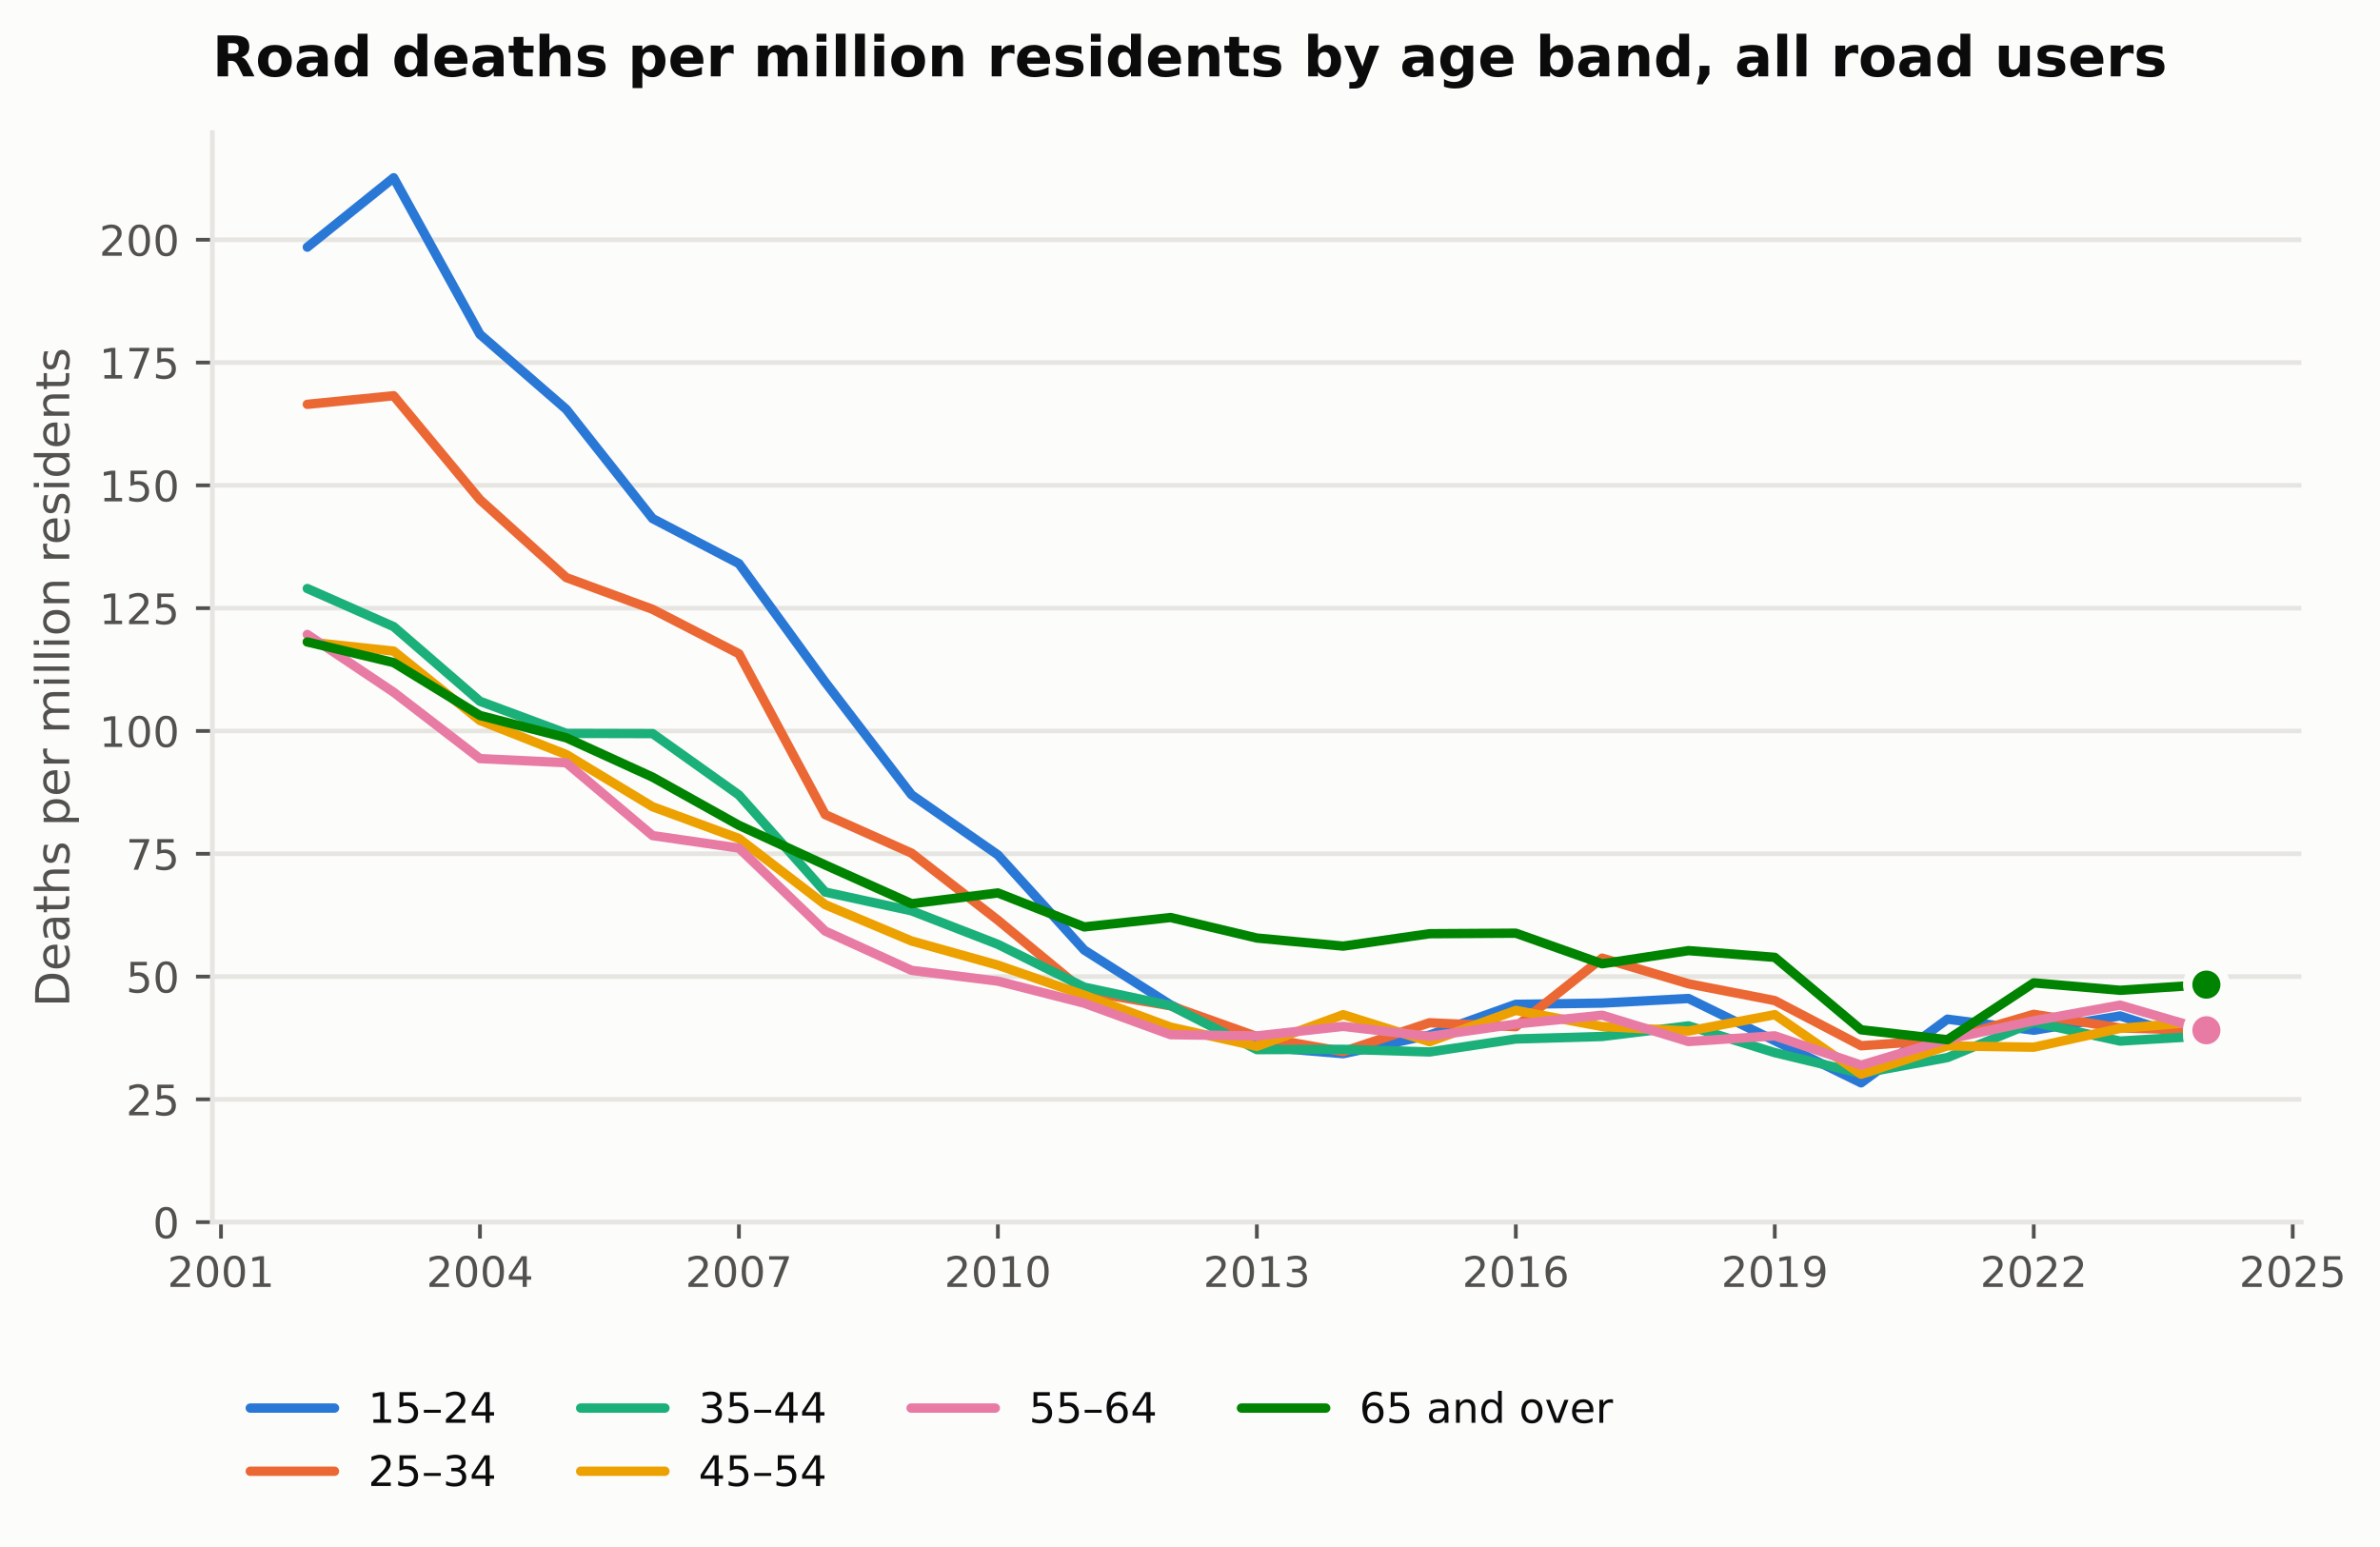
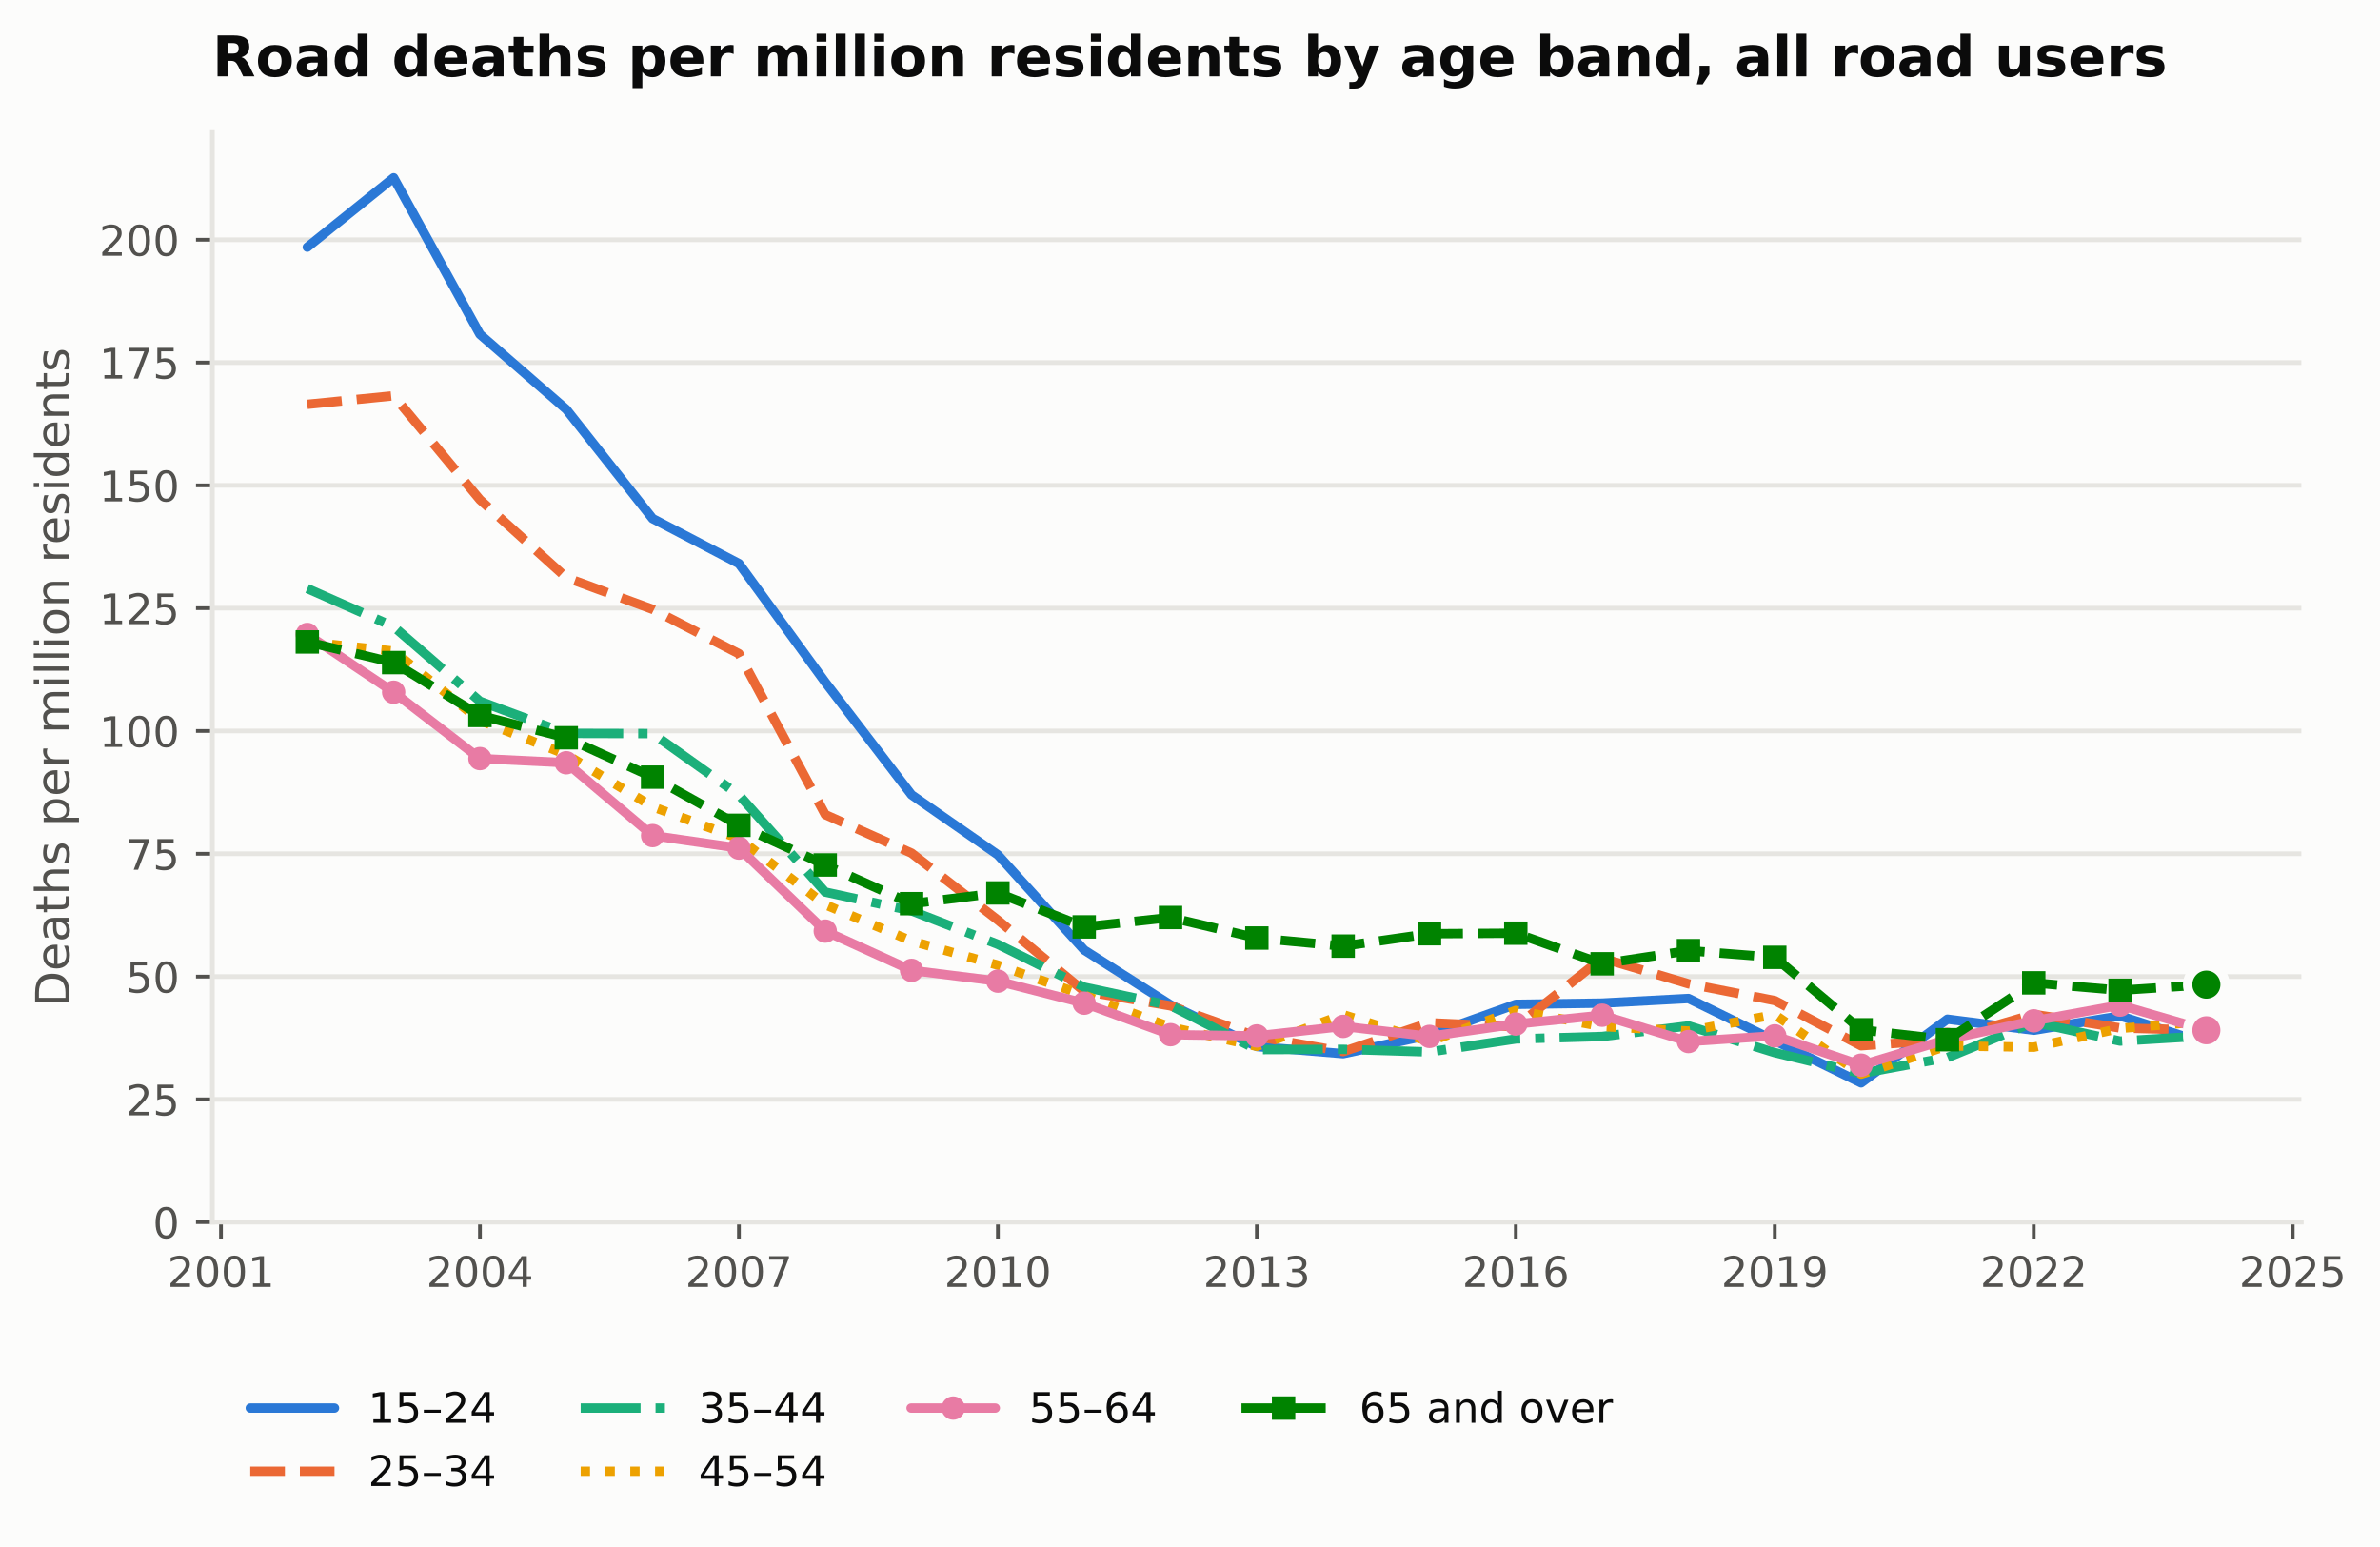
<svg xmlns="http://www.w3.org/2000/svg" xmlns:xlink="http://www.w3.org/1999/xlink" width="508.587pt" height="330.509pt" viewBox="0 0 508.587 330.509" version="1.1">
  <defs>
    <style type="text/css">*{stroke-linejoin: round; stroke-linecap: butt}</style>
  </defs>
  <g id="figure_1">
    <g id="patch_1">
      <path d="M 0 330.509  L 508.587 330.509  L 508.587 0  L 0 0  z " style="fill: #fcfcfb" />
    </g>
    <g id="axes_1">
      <g id="patch_2">
        <path d="M 45.38 261.166  L 491.78 261.166  L 491.78 28.318  L 45.38 28.318  z " style="fill: #fcfcfb" />
      </g>
      <g id="matplotlib.axis_1">
        <g id="xtick_1">
          <g id="line2d_1">
            <defs>
              <path id="m3a9c350e79" d="M 0 0  L 0 3.5  " style="stroke: #52514e; stroke-width: 0.8" />
            </defs>
            <g>
              <use xlink:href="#m3a9c350e79" x="47.224" y="261.166" style="fill: #52514e; stroke: #52514e; stroke-width: 0.8" />
            </g>
          </g>
          <g id="text_1">
            <text style="font-size: 9px; font-family: 'DejaVu Sans', 'Bitstream Vera Sans', 'Computer Modern Sans Serif', 'Lucida Grande', 'Verdana', 'Geneva', 'Lucid', 'Arial', 'Helvetica', 'Avant Garde', sans-serif; text-anchor: middle; fill: #52514e" x="47.224" y="275.004" transform="rotate(-0 47.22416 275.004)">2001</text>
          </g>
        </g>
        <g id="xtick_2">
          <g id="line2d_2">
            <g>
              <use xlink:href="#m3a9c350e79" x="102.563" y="261.166" style="fill: #52514e; stroke: #52514e; stroke-width: 0.8" />
            </g>
          </g>
          <g id="text_2">
            <text style="font-size: 9px; font-family: 'DejaVu Sans', 'Bitstream Vera Sans', 'Computer Modern Sans Serif', 'Lucida Grande', 'Verdana', 'Geneva', 'Lucid', 'Arial', 'Helvetica', 'Avant Garde', sans-serif; text-anchor: middle; fill: #52514e" x="102.563" y="275.004" transform="rotate(-0 102.563 275.004)">2004</text>
          </g>
        </g>
        <g id="xtick_3">
          <g id="line2d_3">
            <g>
              <use xlink:href="#m3a9c350e79" x="157.902" y="261.166" style="fill: #52514e; stroke: #52514e; stroke-width: 0.8" />
            </g>
          </g>
          <g id="text_3">
            <text style="font-size: 9px; font-family: 'DejaVu Sans', 'Bitstream Vera Sans', 'Computer Modern Sans Serif', 'Lucida Grande', 'Verdana', 'Geneva', 'Lucid', 'Arial', 'Helvetica', 'Avant Garde', sans-serif; text-anchor: middle; fill: #52514e" x="157.902" y="275.004" transform="rotate(-0 157.9018 275.004)">2007</text>
          </g>
        </g>
        <g id="xtick_4">
          <g id="line2d_4">
            <g>
              <use xlink:href="#m3a9c350e79" x="213.241" y="261.166" style="fill: #52514e; stroke: #52514e; stroke-width: 0.8" />
            </g>
          </g>
          <g id="text_4">
            <text style="font-size: 9px; font-family: 'DejaVu Sans', 'Bitstream Vera Sans', 'Computer Modern Sans Serif', 'Lucida Grande', 'Verdana', 'Geneva', 'Lucid', 'Arial', 'Helvetica', 'Avant Garde', sans-serif; text-anchor: middle; fill: #52514e" x="213.241" y="275.004" transform="rotate(-0 213.2407 275.004)">2010</text>
          </g>
        </g>
        <g id="xtick_5">
          <g id="line2d_5">
            <g>
              <use xlink:href="#m3a9c350e79" x="268.58" y="261.166" style="fill: #52514e; stroke: #52514e; stroke-width: 0.8" />
            </g>
          </g>
          <g id="text_5">
            <text style="font-size: 9px; font-family: 'DejaVu Sans', 'Bitstream Vera Sans', 'Computer Modern Sans Serif', 'Lucida Grande', 'Verdana', 'Geneva', 'Lucid', 'Arial', 'Helvetica', 'Avant Garde', sans-serif; text-anchor: middle; fill: #52514e" x="268.58" y="275.004" transform="rotate(-0 268.5795 275.004)">2013</text>
          </g>
        </g>
        <g id="xtick_6">
          <g id="line2d_6">
            <g>
              <use xlink:href="#m3a9c350e79" x="323.918" y="261.166" style="fill: #52514e; stroke: #52514e; stroke-width: 0.8" />
            </g>
          </g>
          <g id="text_6">
            <text style="font-size: 9px; font-family: 'DejaVu Sans', 'Bitstream Vera Sans', 'Computer Modern Sans Serif', 'Lucida Grande', 'Verdana', 'Geneva', 'Lucid', 'Arial', 'Helvetica', 'Avant Garde', sans-serif; text-anchor: middle; fill: #52514e" x="323.918" y="275.004" transform="rotate(-0 323.9184 275.004)">2016</text>
          </g>
        </g>
        <g id="xtick_7">
          <g id="line2d_7">
            <g>
              <use xlink:href="#m3a9c350e79" x="379.257" y="261.166" style="fill: #52514e; stroke: #52514e; stroke-width: 0.8" />
            </g>
          </g>
          <g id="text_7">
            <text style="font-size: 9px; font-family: 'DejaVu Sans', 'Bitstream Vera Sans', 'Computer Modern Sans Serif', 'Lucida Grande', 'Verdana', 'Geneva', 'Lucid', 'Arial', 'Helvetica', 'Avant Garde', sans-serif; text-anchor: middle; fill: #52514e" x="379.257" y="275.004" transform="rotate(-0 379.2572 275.004)">2019</text>
          </g>
        </g>
        <g id="xtick_8">
          <g id="line2d_8">
            <g>
              <use xlink:href="#m3a9c350e79" x="434.596" y="261.166" style="fill: #52514e; stroke: #52514e; stroke-width: 0.8" />
            </g>
          </g>
          <g id="text_8">
            <text style="font-size: 9px; font-family: 'DejaVu Sans', 'Bitstream Vera Sans', 'Computer Modern Sans Serif', 'Lucida Grande', 'Verdana', 'Geneva', 'Lucid', 'Arial', 'Helvetica', 'Avant Garde', sans-serif; text-anchor: middle; fill: #52514e" x="434.596" y="275.004" transform="rotate(-0 434.5961 275.004)">2022</text>
          </g>
        </g>
        <g id="xtick_9">
          <g id="line2d_9">
            <g>
              <use xlink:href="#m3a9c350e79" x="489.935" y="261.166" style="fill: #52514e; stroke: #52514e; stroke-width: 0.8" />
            </g>
          </g>
          <g id="text_9">
            <text style="font-size: 9px; font-family: 'DejaVu Sans', 'Bitstream Vera Sans', 'Computer Modern Sans Serif', 'Lucida Grande', 'Verdana', 'Geneva', 'Lucid', 'Arial', 'Helvetica', 'Avant Garde', sans-serif; text-anchor: middle; fill: #52514e" x="489.935" y="275.004" transform="rotate(-0 489.9349 275.004)">2025</text>
          </g>
        </g>
      </g>
      <g id="matplotlib.axis_2">
        <g id="ytick_1">
          <g id="line2d_10">
            <path d="M 45.38 261.166  L 491.78 261.166  " clip-path="url(#p0902299a5e)" style="fill: none; stroke: #e6e5e1; stroke-linecap: round" />
          </g>
          <g id="line2d_11">
            <defs>
              <path id="mdd3c75259f" d="M 0 0  L -3.5 0  " style="stroke: #52514e; stroke-width: 0.8" />
            </defs>
            <g>
              <use xlink:href="#mdd3c75259f" x="45.38" y="261.166" style="fill: #52514e; stroke: #52514e; stroke-width: 0.8" />
            </g>
          </g>
          <g id="text_10">
            <text style="font-size: 9px; font-family: 'DejaVu Sans', 'Bitstream Vera Sans', 'Computer Modern Sans Serif', 'Lucida Grande', 'Verdana', 'Geneva', 'Lucid', 'Arial', 'Helvetica', 'Avant Garde', sans-serif; text-anchor: end; fill: #52514e" x="38.38" y="264.585" transform="rotate(-0 38.37953 264.5851)">0</text>
          </g>
        </g>
        <g id="ytick_2">
          <g id="line2d_12">
            <path d="M 45.38 234.925  L 491.78 234.925  " clip-path="url(#p0902299a5e)" style="fill: none; stroke: #e6e5e1; stroke-linecap: round" />
          </g>
          <g id="line2d_13">
            <g>
              <use xlink:href="#mdd3c75259f" x="45.38" y="234.925" style="fill: #52514e; stroke: #52514e; stroke-width: 0.8" />
            </g>
          </g>
          <g id="text_11">
            <text style="font-size: 9px; font-family: 'DejaVu Sans', 'Bitstream Vera Sans', 'Computer Modern Sans Serif', 'Lucida Grande', 'Verdana', 'Geneva', 'Lucid', 'Arial', 'Helvetica', 'Avant Garde', sans-serif; text-anchor: end; fill: #52514e" x="38.38" y="238.344" transform="rotate(-0 38.37953 238.3439)">25</text>
          </g>
        </g>
        <g id="ytick_3">
          <g id="line2d_14">
            <path d="M 45.38 208.684  L 491.78 208.684  " clip-path="url(#p0902299a5e)" style="fill: none; stroke: #e6e5e1; stroke-linecap: round" />
          </g>
          <g id="line2d_15">
            <g>
              <use xlink:href="#mdd3c75259f" x="45.38" y="208.684" style="fill: #52514e; stroke: #52514e; stroke-width: 0.8" />
            </g>
          </g>
          <g id="text_12">
            <text style="font-size: 9px; font-family: 'DejaVu Sans', 'Bitstream Vera Sans', 'Computer Modern Sans Serif', 'Lucida Grande', 'Verdana', 'Geneva', 'Lucid', 'Arial', 'Helvetica', 'Avant Garde', sans-serif; text-anchor: end; fill: #52514e" x="38.38" y="212.103" transform="rotate(-0 38.37953 212.1028)">50</text>
          </g>
        </g>
        <g id="ytick_4">
          <g id="line2d_16">
            <path d="M 45.38 182.443  L 491.78 182.443  " clip-path="url(#p0902299a5e)" style="fill: none; stroke: #e6e5e1; stroke-linecap: round" />
          </g>
          <g id="line2d_17">
            <g>
              <use xlink:href="#mdd3c75259f" x="45.38" y="182.443" style="fill: #52514e; stroke: #52514e; stroke-width: 0.8" />
            </g>
          </g>
          <g id="text_13">
            <text style="font-size: 9px; font-family: 'DejaVu Sans', 'Bitstream Vera Sans', 'Computer Modern Sans Serif', 'Lucida Grande', 'Verdana', 'Geneva', 'Lucid', 'Arial', 'Helvetica', 'Avant Garde', sans-serif; text-anchor: end; fill: #52514e" x="38.38" y="185.862" transform="rotate(-0 38.37953 185.8616)">75</text>
          </g>
        </g>
        <g id="ytick_5">
          <g id="line2d_18">
            <path d="M 45.38 156.202  L 491.78 156.202  " clip-path="url(#p0902299a5e)" style="fill: none; stroke: #e6e5e1; stroke-linecap: round" />
          </g>
          <g id="line2d_19">
            <g>
              <use xlink:href="#mdd3c75259f" x="45.38" y="156.202" style="fill: #52514e; stroke: #52514e; stroke-width: 0.8" />
            </g>
          </g>
          <g id="text_14">
            <text style="font-size: 9px; font-family: 'DejaVu Sans', 'Bitstream Vera Sans', 'Computer Modern Sans Serif', 'Lucida Grande', 'Verdana', 'Geneva', 'Lucid', 'Arial', 'Helvetica', 'Avant Garde', sans-serif; text-anchor: end; fill: #52514e" x="38.38" y="159.62" transform="rotate(-0 38.37953 159.6205)">100</text>
          </g>
        </g>
        <g id="ytick_6">
          <g id="line2d_20">
            <path d="M 45.38 129.96  L 491.78 129.96  " clip-path="url(#p0902299a5e)" style="fill: none; stroke: #e6e5e1; stroke-linecap: round" />
          </g>
          <g id="line2d_21">
            <g>
              <use xlink:href="#mdd3c75259f" x="45.38" y="129.96" style="fill: #52514e; stroke: #52514e; stroke-width: 0.8" />
            </g>
          </g>
          <g id="text_15">
            <text style="font-size: 9px; font-family: 'DejaVu Sans', 'Bitstream Vera Sans', 'Computer Modern Sans Serif', 'Lucida Grande', 'Verdana', 'Geneva', 'Lucid', 'Arial', 'Helvetica', 'Avant Garde', sans-serif; text-anchor: end; fill: #52514e" x="38.38" y="133.379" transform="rotate(-0 38.37953 133.3793)">125</text>
          </g>
        </g>
        <g id="ytick_7">
          <g id="line2d_22">
            <path d="M 45.38 103.719  L 491.78 103.719  " clip-path="url(#p0902299a5e)" style="fill: none; stroke: #e6e5e1; stroke-linecap: round" />
          </g>
          <g id="line2d_23">
            <g>
              <use xlink:href="#mdd3c75259f" x="45.38" y="103.719" style="fill: #52514e; stroke: #52514e; stroke-width: 0.8" />
            </g>
          </g>
          <g id="text_16">
            <text style="font-size: 9px; font-family: 'DejaVu Sans', 'Bitstream Vera Sans', 'Computer Modern Sans Serif', 'Lucida Grande', 'Verdana', 'Geneva', 'Lucid', 'Arial', 'Helvetica', 'Avant Garde', sans-serif; text-anchor: end; fill: #52514e" x="38.38" y="107.138" transform="rotate(-0 38.37953 107.1381)">150</text>
          </g>
        </g>
        <g id="ytick_8">
          <g id="line2d_24">
            <path d="M 45.38 77.478  L 491.78 77.478  " clip-path="url(#p0902299a5e)" style="fill: none; stroke: #e6e5e1; stroke-linecap: round" />
          </g>
          <g id="line2d_25">
            <g>
              <use xlink:href="#mdd3c75259f" x="45.38" y="77.478" style="fill: #52514e; stroke: #52514e; stroke-width: 0.8" />
            </g>
          </g>
          <g id="text_17">
            <text style="font-size: 9px; font-family: 'DejaVu Sans', 'Bitstream Vera Sans', 'Computer Modern Sans Serif', 'Lucida Grande', 'Verdana', 'Geneva', 'Lucid', 'Arial', 'Helvetica', 'Avant Garde', sans-serif; text-anchor: end; fill: #52514e" x="38.38" y="80.897" transform="rotate(-0 38.37953 80.89699)">175</text>
          </g>
        </g>
        <g id="ytick_9">
          <g id="line2d_26">
            <path d="M 45.38 51.237  L 491.78 51.237  " clip-path="url(#p0902299a5e)" style="fill: none; stroke: #e6e5e1; stroke-linecap: round" />
          </g>
          <g id="line2d_27">
            <g>
              <use xlink:href="#mdd3c75259f" x="45.38" y="51.237" style="fill: #52514e; stroke: #52514e; stroke-width: 0.8" />
            </g>
          </g>
          <g id="text_18">
            <text style="font-size: 9px; font-family: 'DejaVu Sans', 'Bitstream Vera Sans', 'Computer Modern Sans Serif', 'Lucida Grande', 'Verdana', 'Geneva', 'Lucid', 'Arial', 'Helvetica', 'Avant Garde', sans-serif; text-anchor: end; fill: #52514e" x="38.38" y="54.656" transform="rotate(-0 38.37953 54.65583)">200</text>
          </g>
        </g>
        <g id="text_19">
          <text style="font-size: 10px; font-family: 'DejaVu Sans', 'Bitstream Vera Sans', 'Computer Modern Sans Serif', 'Lucida Grande', 'Verdana', 'Geneva', 'Lucid', 'Arial', 'Helvetica', 'Avant Garde', sans-serif; text-anchor: middle; fill: #52514e" x="14.798" y="144.742" transform="rotate(-90 14.79844 144.7421)">Deaths per million residents</text>
        </g>
      </g>
      <g id="line2d_28">
        <path d="M 65.67 52.815  L 84.117 37.989  L 102.563 71.449  L 121.009 87.468  L 139.456 110.816  L 157.902 120.433  L 176.348 145.781  L 194.794 169.854  L 213.241 182.682  L 231.687 203.013  L 250.133 214.723  L 268.58 223.641  L 287.026 225.165  L 305.472 221.191  L 323.918 214.611  L 342.365 214.352  L 360.811 213.372  L 379.257 222.39  L 397.703 231.399  L 416.15 217.792  L 434.596 220.152  L 453.042 217.099  L 471.489 222.983  " clip-path="url(#p0902299a5e)" style="fill: none; stroke: #2a78d6; stroke-width: 2; stroke-linecap: round" />
      </g>
      <g id="line2d_29">
        <defs>
          <path id="mbdb302a14b" d="M 0 4  C 1.061 4 2.078 3.579 2.828 2.828  C 3.579 2.078 4 1.061 4 0  C 4 -1.061 3.579 -2.078 2.828 -2.828  C 2.078 -3.579 1.061 -4 0 -4  C -1.061 -4 -2.078 -3.579 -2.828 -2.828  C -3.579 -2.078 -4 -1.061 -4 0  C -4 1.061 -3.579 2.078 -2.828 2.828  C -2.078 3.579 -1.061 4 0 4  z " style="stroke: #fcfcfb; stroke-width: 2" />
        </defs>
        <g clip-path="url(#p0902299a5e)">
          <use xlink:href="#mbdb302a14b" x="471.489" y="222.983" style="fill: #2a78d6; stroke: #fcfcfb; stroke-width: 2" />
        </g>
      </g>
      <g id="line2d_30">
-         <path d="M 65.67 86.404  L 84.117 84.569  L 102.563 106.783  L 121.009 123.427  L 139.456 130.208  L 157.902 139.7  L 176.348 174.078  L 194.794 182.311  L 213.241 196.633  L 231.687 211.836  L 250.133 214.936  L 268.58 221.498  L 287.026 224.715  L 305.472 218.555  L 323.918 219.39  L 342.365 204.747  L 360.811 210.226  L 379.257 213.816  L 397.703 223.471  L 416.15 222.146  L 434.596 216.753  L 453.042 219.668  L 471.489 220.166  " clip-path="url(#p0902299a5e)" style="fill: none; stroke: #eb6834; stroke-width: 2; stroke-linecap: round" />
+         <path d="M 65.67 86.404  L 84.117 84.569  L 102.563 106.783  L 121.009 123.427  L 139.456 130.208  L 157.902 139.7  L 176.348 174.078  L 194.794 182.311  L 213.241 196.633  L 231.687 211.836  L 250.133 214.936  L 268.58 221.498  L 287.026 224.715  L 305.472 218.555  L 323.918 219.39  L 342.365 204.747  L 360.811 210.226  L 379.257 213.816  L 397.703 223.471  L 416.15 222.146  L 434.596 216.753  L 453.042 219.668  L 471.489 220.166  " clip-path="url(#p0902299a5e)" style="fill: none; stroke-dasharray: 7.4,3.2; stroke-dashoffset: 0; stroke: #eb6834; stroke-width: 2" />
      </g>
      <g id="line2d_31">
        <defs>
          <path id="m415b86604d" d="M 0 4  C 1.061 4 2.078 3.579 2.828 2.828  C 3.579 2.078 4 1.061 4 0  C 4 -1.061 3.579 -2.078 2.828 -2.828  C 2.078 -3.579 1.061 -4 0 -4  C -1.061 -4 -2.078 -3.579 -2.828 -2.828  C -3.579 -2.078 -4 -1.061 -4 0  C -4 1.061 -3.579 2.078 -2.828 2.828  C -2.078 3.579 -1.061 4 0 4  z " style="stroke: #fcfcfb; stroke-width: 2" />
        </defs>
        <g clip-path="url(#p0902299a5e)">
          <use xlink:href="#m415b86604d" x="471.489" y="220.166" style="fill: #eb6834; stroke: #fcfcfb; stroke-width: 2" />
        </g>
      </g>
      <g id="line2d_32">
-         <path d="M 65.67 125.763  L 84.117 133.908  L 102.563 149.861  L 121.009 156.715  L 139.456 156.761  L 157.902 169.884  L 176.348 190.627  L 194.794 194.64  L 213.241 201.8  L 231.687 210.947  L 250.133 214.882  L 268.58 224.297  L 287.026 224.234  L 305.472 224.795  L 323.918 222.021  L 342.365 221.493  L 360.811 219.22  L 379.257 224.943  L 397.703 229.393  L 416.15 225.994  L 434.596 218.448  L 453.042 222.47  L 471.489 221.361  " clip-path="url(#p0902299a5e)" style="fill: none; stroke: #1baf7a; stroke-width: 2; stroke-linecap: round" />
+         <path d="M 65.67 125.763  L 84.117 133.908  L 102.563 149.861  L 121.009 156.715  L 139.456 156.761  L 157.902 169.884  L 176.348 190.627  L 194.794 194.64  L 213.241 201.8  L 231.687 210.947  L 250.133 214.882  L 268.58 224.297  L 287.026 224.234  L 305.472 224.795  L 323.918 222.021  L 342.365 221.493  L 360.811 219.22  L 379.257 224.943  L 397.703 229.393  L 416.15 225.994  L 434.596 218.448  L 453.042 222.47  L 471.489 221.361  " clip-path="url(#p0902299a5e)" style="fill: none; stroke-dasharray: 12.8,3.2,2,3.2; stroke-dashoffset: 0; stroke: #1baf7a; stroke-width: 2" />
      </g>
      <g id="line2d_33">
        <defs>
          <path id="mb20026e83d" d="M 0 4  C 1.061 4 2.078 3.579 2.828 2.828  C 3.579 2.078 4 1.061 4 0  C 4 -1.061 3.579 -2.078 2.828 -2.828  C 2.078 -3.579 1.061 -4 0 -4  C -1.061 -4 -2.078 -3.579 -2.828 -2.828  C -3.579 -2.078 -4 -1.061 -4 0  C -4 1.061 -3.579 2.078 -2.828 2.828  C -2.078 3.579 -1.061 4 0 4  z " style="stroke: #fcfcfb; stroke-width: 2" />
        </defs>
        <g clip-path="url(#p0902299a5e)">
          <use xlink:href="#mb20026e83d" x="471.489" y="221.361" style="fill: #1baf7a; stroke: #fcfcfb; stroke-width: 2" />
        </g>
      </g>
      <g id="line2d_34">
-         <path d="M 65.67 137.16  L 84.117 139.135  L 102.563 153.967  L 121.009 161.24  L 139.456 172.397  L 157.902 179.184  L 176.348 193.331  L 194.794 201.085  L 213.241 206.247  L 231.687 212.665  L 250.133 219.484  L 268.58 223.594  L 287.026 216.831  L 305.472 222.595  L 323.918 215.916  L 342.365 219.364  L 360.811 220.326  L 379.257 216.826  L 397.703 229.548  L 416.15 223.49  L 434.596 223.779  L 453.042 219.759  L 471.489 218.251  " clip-path="url(#p0902299a5e)" style="fill: none; stroke: #eda100; stroke-width: 2; stroke-linecap: round" />
+         <path d="M 65.67 137.16  L 84.117 139.135  L 102.563 153.967  L 121.009 161.24  L 139.456 172.397  L 157.902 179.184  L 176.348 193.331  L 194.794 201.085  L 213.241 206.247  L 231.687 212.665  L 250.133 219.484  L 268.58 223.594  L 287.026 216.831  L 305.472 222.595  L 323.918 215.916  L 342.365 219.364  L 360.811 220.326  L 379.257 216.826  L 397.703 229.548  L 416.15 223.49  L 434.596 223.779  L 453.042 219.759  L 471.489 218.251  " clip-path="url(#p0902299a5e)" style="fill: none; stroke-dasharray: 2,3.3; stroke-dashoffset: 0; stroke: #eda100; stroke-width: 2" />
      </g>
      <g id="line2d_35">
        <defs>
          <path id="m3fde5de5c2" d="M 0 4  C 1.061 4 2.078 3.579 2.828 2.828  C 3.579 2.078 4 1.061 4 0  C 4 -1.061 3.579 -2.078 2.828 -2.828  C 2.078 -3.579 1.061 -4 0 -4  C -1.061 -4 -2.078 -3.579 -2.828 -2.828  C -3.579 -2.078 -4 -1.061 -4 0  C -4 1.061 -3.579 2.078 -2.828 2.828  C -2.078 3.579 -1.061 4 0 4  z " style="stroke: #fcfcfb; stroke-width: 2" />
        </defs>
        <g clip-path="url(#p0902299a5e)">
          <use xlink:href="#m3fde5de5c2" x="471.489" y="218.251" style="fill: #eda100; stroke: #fcfcfb; stroke-width: 2" />
        </g>
      </g>
      <g id="line2d_36">
        <path d="M 65.67 135.577  L 84.117 147.922  L 102.563 162.106  L 121.009 162.999  L 139.456 178.561  L 157.902 181.233  L 176.348 198.972  L 194.794 207.358  L 213.241 209.666  L 231.687 214.374  L 250.133 221.104  L 268.58 221.365  L 287.026 219.33  L 305.472 221.471  L 323.918 218.831  L 342.365 216.942  L 360.811 222.568  L 379.257 221.351  L 397.703 227.613  L 416.15 222.087  L 434.596 218.142  L 453.042 214.786  L 471.489 220.161  " clip-path="url(#p0902299a5e)" style="fill: none; stroke: #e87ba4; stroke-width: 2; stroke-linecap: round" />
+         <defs>
+           <path id="m17c490a09c" d="M 0 2  C 0.53 2 1.039 1.789 1.414 1.414  C 1.789 1.039 2 0.53 2 0  C 2 -0.53 1.789 -1.039 1.414 -1.414  C 1.039 -1.789 0.53 -2 0 -2  C -0.53 -2 -1.039 -1.789 -1.414 -1.414  C -1.789 -1.039 -2 -0.53 -2 0  C -2 0.53 -1.789 1.039 -1.414 1.414  C -1.039 1.789 -0.53 2 0 2  z " style="stroke: #e87ba4" />
+         </defs>
+         <g clip-path="url(#p0902299a5e)">
+           <use xlink:href="#m17c490a09c" x="65.67" y="135.577" style="fill: #e87ba4; stroke: #e87ba4" />
+           <use xlink:href="#m17c490a09c" x="84.117" y="147.922" style="fill: #e87ba4; stroke: #e87ba4" />
+           <use xlink:href="#m17c490a09c" x="102.563" y="162.106" style="fill: #e87ba4; stroke: #e87ba4" />
+           <use xlink:href="#m17c490a09c" x="121.009" y="162.999" style="fill: #e87ba4; stroke: #e87ba4" />
+           <use xlink:href="#m17c490a09c" x="139.456" y="178.561" style="fill: #e87ba4; stroke: #e87ba4" />
+           <use xlink:href="#m17c490a09c" x="157.902" y="181.233" style="fill: #e87ba4; stroke: #e87ba4" />
+           <use xlink:href="#m17c490a09c" x="176.348" y="198.972" style="fill: #e87ba4; stroke: #e87ba4" />
+           <use xlink:href="#m17c490a09c" x="194.794" y="207.358" style="fill: #e87ba4; stroke: #e87ba4" />
+           <use xlink:href="#m17c490a09c" x="213.241" y="209.666" style="fill: #e87ba4; stroke: #e87ba4" />
+           <use xlink:href="#m17c490a09c" x="231.687" y="214.374" style="fill: #e87ba4; stroke: #e87ba4" />
+           <use xlink:href="#m17c490a09c" x="250.133" y="221.104" style="fill: #e87ba4; stroke: #e87ba4" />
+           <use xlink:href="#m17c490a09c" x="268.58" y="221.365" style="fill: #e87ba4; stroke: #e87ba4" />
+           <use xlink:href="#m17c490a09c" x="287.026" y="219.33" style="fill: #e87ba4; stroke: #e87ba4" />
+           <use xlink:href="#m17c490a09c" x="305.472" y="221.471" style="fill: #e87ba4; stroke: #e87ba4" />
+           <use xlink:href="#m17c490a09c" x="323.918" y="218.831" style="fill: #e87ba4; stroke: #e87ba4" />
+           <use xlink:href="#m17c490a09c" x="342.365" y="216.942" style="fill: #e87ba4; stroke: #e87ba4" />
+           <use xlink:href="#m17c490a09c" x="360.811" y="222.568" style="fill: #e87ba4; stroke: #e87ba4" />
+           <use xlink:href="#m17c490a09c" x="379.257" y="221.351" style="fill: #e87ba4; stroke: #e87ba4" />
+           <use xlink:href="#m17c490a09c" x="397.703" y="227.613" style="fill: #e87ba4; stroke: #e87ba4" />
+           <use xlink:href="#m17c490a09c" x="416.15" y="222.087" style="fill: #e87ba4; stroke: #e87ba4" />
+           <use xlink:href="#m17c490a09c" x="434.596" y="218.142" style="fill: #e87ba4; stroke: #e87ba4" />
+           <use xlink:href="#m17c490a09c" x="453.042" y="214.786" style="fill: #e87ba4; stroke: #e87ba4" />
+           <use xlink:href="#m17c490a09c" x="471.489" y="220.161" style="fill: #e87ba4; stroke: #e87ba4" />
+         </g>
      </g>
      <g id="line2d_37">
        <defs>
          <path id="m8377ef741b" d="M 0 4  C 1.061 4 2.078 3.579 2.828 2.828  C 3.579 2.078 4 1.061 4 0  C 4 -1.061 3.579 -2.078 2.828 -2.828  C 2.078 -3.579 1.061 -4 0 -4  C -1.061 -4 -2.078 -3.579 -2.828 -2.828  C -3.579 -2.078 -4 -1.061 -4 0  C -4 1.061 -3.579 2.078 -2.828 2.828  C -2.078 3.579 -1.061 4 0 4  z " style="stroke: #fcfcfb; stroke-width: 2" />
        </defs>
        <g clip-path="url(#p0902299a5e)">
          <use xlink:href="#m8377ef741b" x="471.489" y="220.161" style="fill: #e87ba4; stroke: #fcfcfb; stroke-width: 2" />
        </g>
      </g>
      <g id="line2d_38">
-         <path d="M 65.67 137.179  L 84.117 141.594  L 102.563 152.89  L 121.009 157.658  L 139.456 166.072  L 157.902 176.365  L 176.348 184.84  L 194.794 193.111  L 213.241 190.815  L 231.687 198.074  L 250.133 196.064  L 268.58 200.452  L 287.026 202.178  L 305.472 199.529  L 323.918 199.415  L 342.365 205.955  L 360.811 203.143  L 379.257 204.576  L 397.703 220.059  L 416.15 222.18  L 434.596 210.029  L 453.042 211.616  L 471.489 210.408  " clip-path="url(#p0902299a5e)" style="fill: none; stroke: #008300; stroke-width: 2; stroke-linecap: round" />
+         <path d="M 65.67 137.179  L 84.117 141.594  L 102.563 152.89  L 121.009 157.658  L 139.456 166.072  L 157.902 176.365  L 176.348 184.84  L 194.794 193.111  L 213.241 190.815  L 231.687 198.074  L 250.133 196.064  L 268.58 200.452  L 287.026 202.178  L 305.472 199.529  L 323.918 199.415  L 342.365 205.955  L 360.811 203.143  L 379.257 204.576  L 397.703 220.059  L 416.15 222.18  L 434.596 210.029  L 453.042 211.616  L 471.489 210.408  " clip-path="url(#p0902299a5e)" style="fill: none; stroke-dasharray: 7.4,3.2; stroke-dashoffset: 0; stroke: #008300; stroke-width: 2" />
+         <defs>
+           <path id="m2786960080" d="M -2 2  L 2 2  L 2 -2  L -2 -2  z " style="stroke: #008300; stroke-linejoin: miter" />
+         </defs>
+         <g clip-path="url(#p0902299a5e)">
+           <use xlink:href="#m2786960080" x="65.67" y="137.179" style="fill: #008300; stroke: #008300; stroke-linejoin: miter" />
+           <use xlink:href="#m2786960080" x="84.117" y="141.594" style="fill: #008300; stroke: #008300; stroke-linejoin: miter" />
+           <use xlink:href="#m2786960080" x="102.563" y="152.89" style="fill: #008300; stroke: #008300; stroke-linejoin: miter" />
+           <use xlink:href="#m2786960080" x="121.009" y="157.658" style="fill: #008300; stroke: #008300; stroke-linejoin: miter" />
+           <use xlink:href="#m2786960080" x="139.456" y="166.072" style="fill: #008300; stroke: #008300; stroke-linejoin: miter" />
+           <use xlink:href="#m2786960080" x="157.902" y="176.365" style="fill: #008300; stroke: #008300; stroke-linejoin: miter" />
+           <use xlink:href="#m2786960080" x="176.348" y="184.84" style="fill: #008300; stroke: #008300; stroke-linejoin: miter" />
+           <use xlink:href="#m2786960080" x="194.794" y="193.111" style="fill: #008300; stroke: #008300; stroke-linejoin: miter" />
+           <use xlink:href="#m2786960080" x="213.241" y="190.815" style="fill: #008300; stroke: #008300; stroke-linejoin: miter" />
+           <use xlink:href="#m2786960080" x="231.687" y="198.074" style="fill: #008300; stroke: #008300; stroke-linejoin: miter" />
+           <use xlink:href="#m2786960080" x="250.133" y="196.064" style="fill: #008300; stroke: #008300; stroke-linejoin: miter" />
+           <use xlink:href="#m2786960080" x="268.58" y="200.452" style="fill: #008300; stroke: #008300; stroke-linejoin: miter" />
+           <use xlink:href="#m2786960080" x="287.026" y="202.178" style="fill: #008300; stroke: #008300; stroke-linejoin: miter" />
+           <use xlink:href="#m2786960080" x="305.472" y="199.529" style="fill: #008300; stroke: #008300; stroke-linejoin: miter" />
+           <use xlink:href="#m2786960080" x="323.918" y="199.415" style="fill: #008300; stroke: #008300; stroke-linejoin: miter" />
+           <use xlink:href="#m2786960080" x="342.365" y="205.955" style="fill: #008300; stroke: #008300; stroke-linejoin: miter" />
+           <use xlink:href="#m2786960080" x="360.811" y="203.143" style="fill: #008300; stroke: #008300; stroke-linejoin: miter" />
+           <use xlink:href="#m2786960080" x="379.257" y="204.576" style="fill: #008300; stroke: #008300; stroke-linejoin: miter" />
+           <use xlink:href="#m2786960080" x="397.703" y="220.059" style="fill: #008300; stroke: #008300; stroke-linejoin: miter" />
+           <use xlink:href="#m2786960080" x="416.15" y="222.18" style="fill: #008300; stroke: #008300; stroke-linejoin: miter" />
+           <use xlink:href="#m2786960080" x="434.596" y="210.029" style="fill: #008300; stroke: #008300; stroke-linejoin: miter" />
+           <use xlink:href="#m2786960080" x="453.042" y="211.616" style="fill: #008300; stroke: #008300; stroke-linejoin: miter" />
+           <use xlink:href="#m2786960080" x="471.489" y="210.408" style="fill: #008300; stroke: #008300; stroke-linejoin: miter" />
+         </g>
      </g>
      <g id="line2d_39">
        <defs>
          <path id="mb599ecfd51" d="M 0 4  C 1.061 4 2.078 3.579 2.828 2.828  C 3.579 2.078 4 1.061 4 0  C 4 -1.061 3.579 -2.078 2.828 -2.828  C 2.078 -3.579 1.061 -4 0 -4  C -1.061 -4 -2.078 -3.579 -2.828 -2.828  C -3.579 -2.078 -4 -1.061 -4 0  C -4 1.061 -3.579 2.078 -2.828 2.828  C -2.078 3.579 -1.061 4 0 4  z " style="stroke: #fcfcfb; stroke-width: 2" />
        </defs>
        <g clip-path="url(#p0902299a5e)">
          <use xlink:href="#mb599ecfd51" x="471.489" y="210.408" style="fill: #008300; stroke: #fcfcfb; stroke-width: 2" />
        </g>
      </g>
      <g id="patch_3">
        <path d="M 45.38 261.166  L 45.38 28.318  " style="fill: none; stroke: #e6e5e1; stroke-linejoin: miter; stroke-linecap: square" />
      </g>
      <g id="patch_4">
        <path d="M 45.38 261.166  L 491.78 261.166  " style="fill: none; stroke: #e6e5e1; stroke-linejoin: miter; stroke-linecap: square" />
      </g>
      <g id="text_20">
        <text style="font-weight: 700; font-size: 12px; font-family: 'DejaVu Sans', 'Bitstream Vera Sans', 'Computer Modern Sans Serif', 'Lucida Grande', 'Verdana', 'Geneva', 'Lucid', 'Arial', 'Helvetica', 'Avant Garde', sans-serif; text-anchor: start; fill: #0b0b0b" x="45.38" y="16.318" transform="rotate(-0 45.37953 16.31812)">Road deaths per million residents by age band, all road users</text>
      </g>
      <g id="legend_1">
        <g id="line2d_40">
          <path d="M 53.48 300.896  L 62.48 300.896  L 71.48 300.896  " style="fill: none; stroke: #2a78d6; stroke-width: 2; stroke-linecap: round" />
        </g>
        <g id="text_21">
          <text style="font-size: 9px; font-family: 'DejaVu Sans', 'Bitstream Vera Sans', 'Computer Modern Sans Serif', 'Lucida Grande', 'Verdana', 'Geneva', 'Lucid', 'Arial', 'Helvetica', 'Avant Garde', sans-serif; text-anchor: start; fill: #0b0b0b" x="78.68" y="304.046" transform="rotate(-0 78.67953 304.0465)">15–24</text>
        </g>
        <g id="line2d_41">
-           <path d="M 53.48 314.397  L 62.48 314.397  L 71.48 314.397  " style="fill: none; stroke: #eb6834; stroke-width: 2; stroke-linecap: round" />
+           <path d="M 53.48 314.397  L 62.48 314.397  L 71.48 314.397  " style="fill: none; stroke-dasharray: 7.4,3.2; stroke-dashoffset: 0; stroke: #eb6834; stroke-width: 2" />
        </g>
        <g id="text_22">
          <text style="font-size: 9px; font-family: 'DejaVu Sans', 'Bitstream Vera Sans', 'Computer Modern Sans Serif', 'Lucida Grande', 'Verdana', 'Geneva', 'Lucid', 'Arial', 'Helvetica', 'Avant Garde', sans-serif; text-anchor: start; fill: #0b0b0b" x="78.68" y="317.547" transform="rotate(-0 78.67953 317.5472)">25–34</text>
        </g>
        <g id="line2d_42">
-           <path d="M 124.085 300.896  L 133.085 300.896  L 142.085 300.896  " style="fill: none; stroke: #1baf7a; stroke-width: 2; stroke-linecap: round" />
+           <path d="M 124.085 300.896  L 133.085 300.896  L 142.085 300.896  " style="fill: none; stroke-dasharray: 12.8,3.2,2,3.2; stroke-dashoffset: 0; stroke: #1baf7a; stroke-width: 2" />
        </g>
        <g id="text_23">
          <text style="font-size: 9px; font-family: 'DejaVu Sans', 'Bitstream Vera Sans', 'Computer Modern Sans Serif', 'Lucida Grande', 'Verdana', 'Geneva', 'Lucid', 'Arial', 'Helvetica', 'Avant Garde', sans-serif; text-anchor: start; fill: #0b0b0b" x="149.285" y="304.046" transform="rotate(-0 149.2845 304.0465)">35–44</text>
        </g>
        <g id="line2d_43">
-           <path d="M 124.085 314.397  L 133.085 314.397  L 142.085 314.397  " style="fill: none; stroke: #eda100; stroke-width: 2; stroke-linecap: round" />
+           <path d="M 124.085 314.397  L 133.085 314.397  L 142.085 314.397  " style="fill: none; stroke-dasharray: 2,3.3; stroke-dashoffset: 0; stroke: #eda100; stroke-width: 2" />
        </g>
        <g id="text_24">
          <text style="font-size: 9px; font-family: 'DejaVu Sans', 'Bitstream Vera Sans', 'Computer Modern Sans Serif', 'Lucida Grande', 'Verdana', 'Geneva', 'Lucid', 'Arial', 'Helvetica', 'Avant Garde', sans-serif; text-anchor: start; fill: #0b0b0b" x="149.285" y="317.547" transform="rotate(-0 149.2845 317.5472)">45–54</text>
        </g>
        <g id="line2d_44">
          <path d="M 194.69 300.896  L 203.69 300.896  L 212.69 300.896  " style="fill: none; stroke: #e87ba4; stroke-width: 2; stroke-linecap: round" />
+           <g>
+             <use xlink:href="#m17c490a09c" x="203.69" y="300.896" style="fill: #e87ba4; stroke: #e87ba4" />
+           </g>
        </g>
        <g id="text_25">
          <text style="font-size: 9px; font-family: 'DejaVu Sans', 'Bitstream Vera Sans', 'Computer Modern Sans Serif', 'Lucida Grande', 'Verdana', 'Geneva', 'Lucid', 'Arial', 'Helvetica', 'Avant Garde', sans-serif; text-anchor: start; fill: #0b0b0b" x="219.89" y="304.046" transform="rotate(-0 219.8895 304.0465)">55–64</text>
        </g>
        <g id="line2d_45">
-           <path d="M 265.295 300.896  L 274.295 300.896  L 283.295 300.896  " style="fill: none; stroke: #008300; stroke-width: 2; stroke-linecap: round" />
+           <path d="M 265.295 300.896  L 274.295 300.896  L 283.295 300.896  " style="fill: none; stroke-dasharray: 7.4,3.2; stroke-dashoffset: 0; stroke: #008300; stroke-width: 2" />
+           <g>
+             <use xlink:href="#m2786960080" x="274.295" y="300.896" style="fill: #008300; stroke: #008300; stroke-linejoin: miter" />
+           </g>
        </g>
        <g id="text_26">
          <text style="font-size: 9px; font-family: 'DejaVu Sans', 'Bitstream Vera Sans', 'Computer Modern Sans Serif', 'Lucida Grande', 'Verdana', 'Geneva', 'Lucid', 'Arial', 'Helvetica', 'Avant Garde', sans-serif; text-anchor: start; fill: #0b0b0b" x="290.495" y="304.046" transform="rotate(-0 290.4945 304.0465)">65 and over</text>
        </g>
      </g>
    </g>
  </g>
  <defs>
    <clipPath id="p0902299a5e">
      <rect x="45.38" y="28.318" width="446.4" height="232.848" />
    </clipPath>
  </defs>
</svg>
